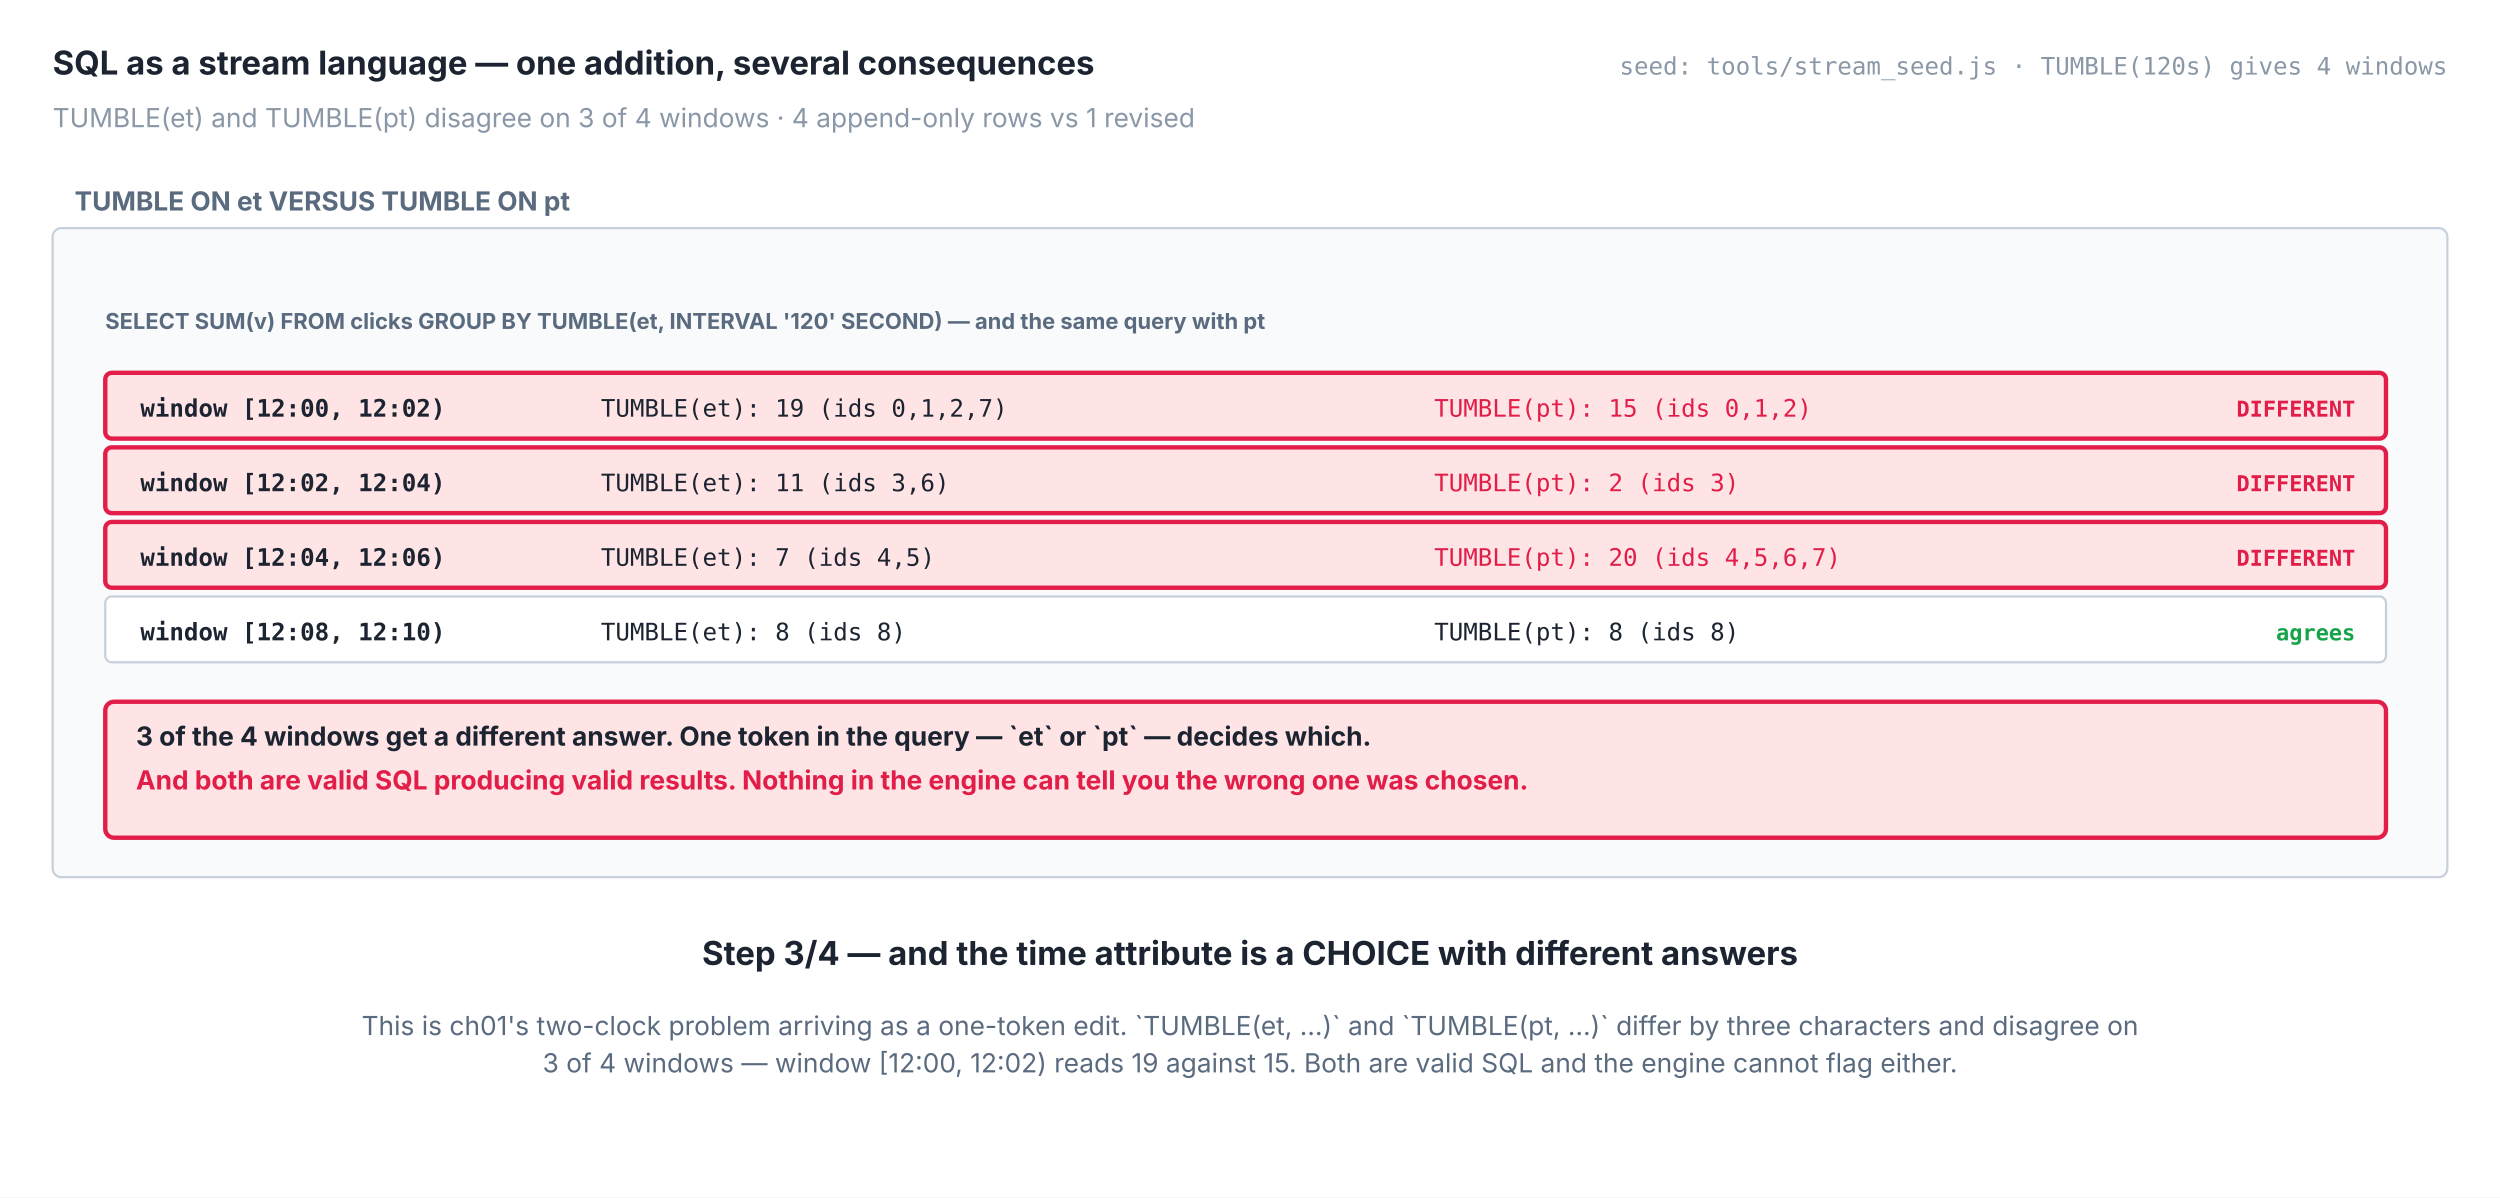
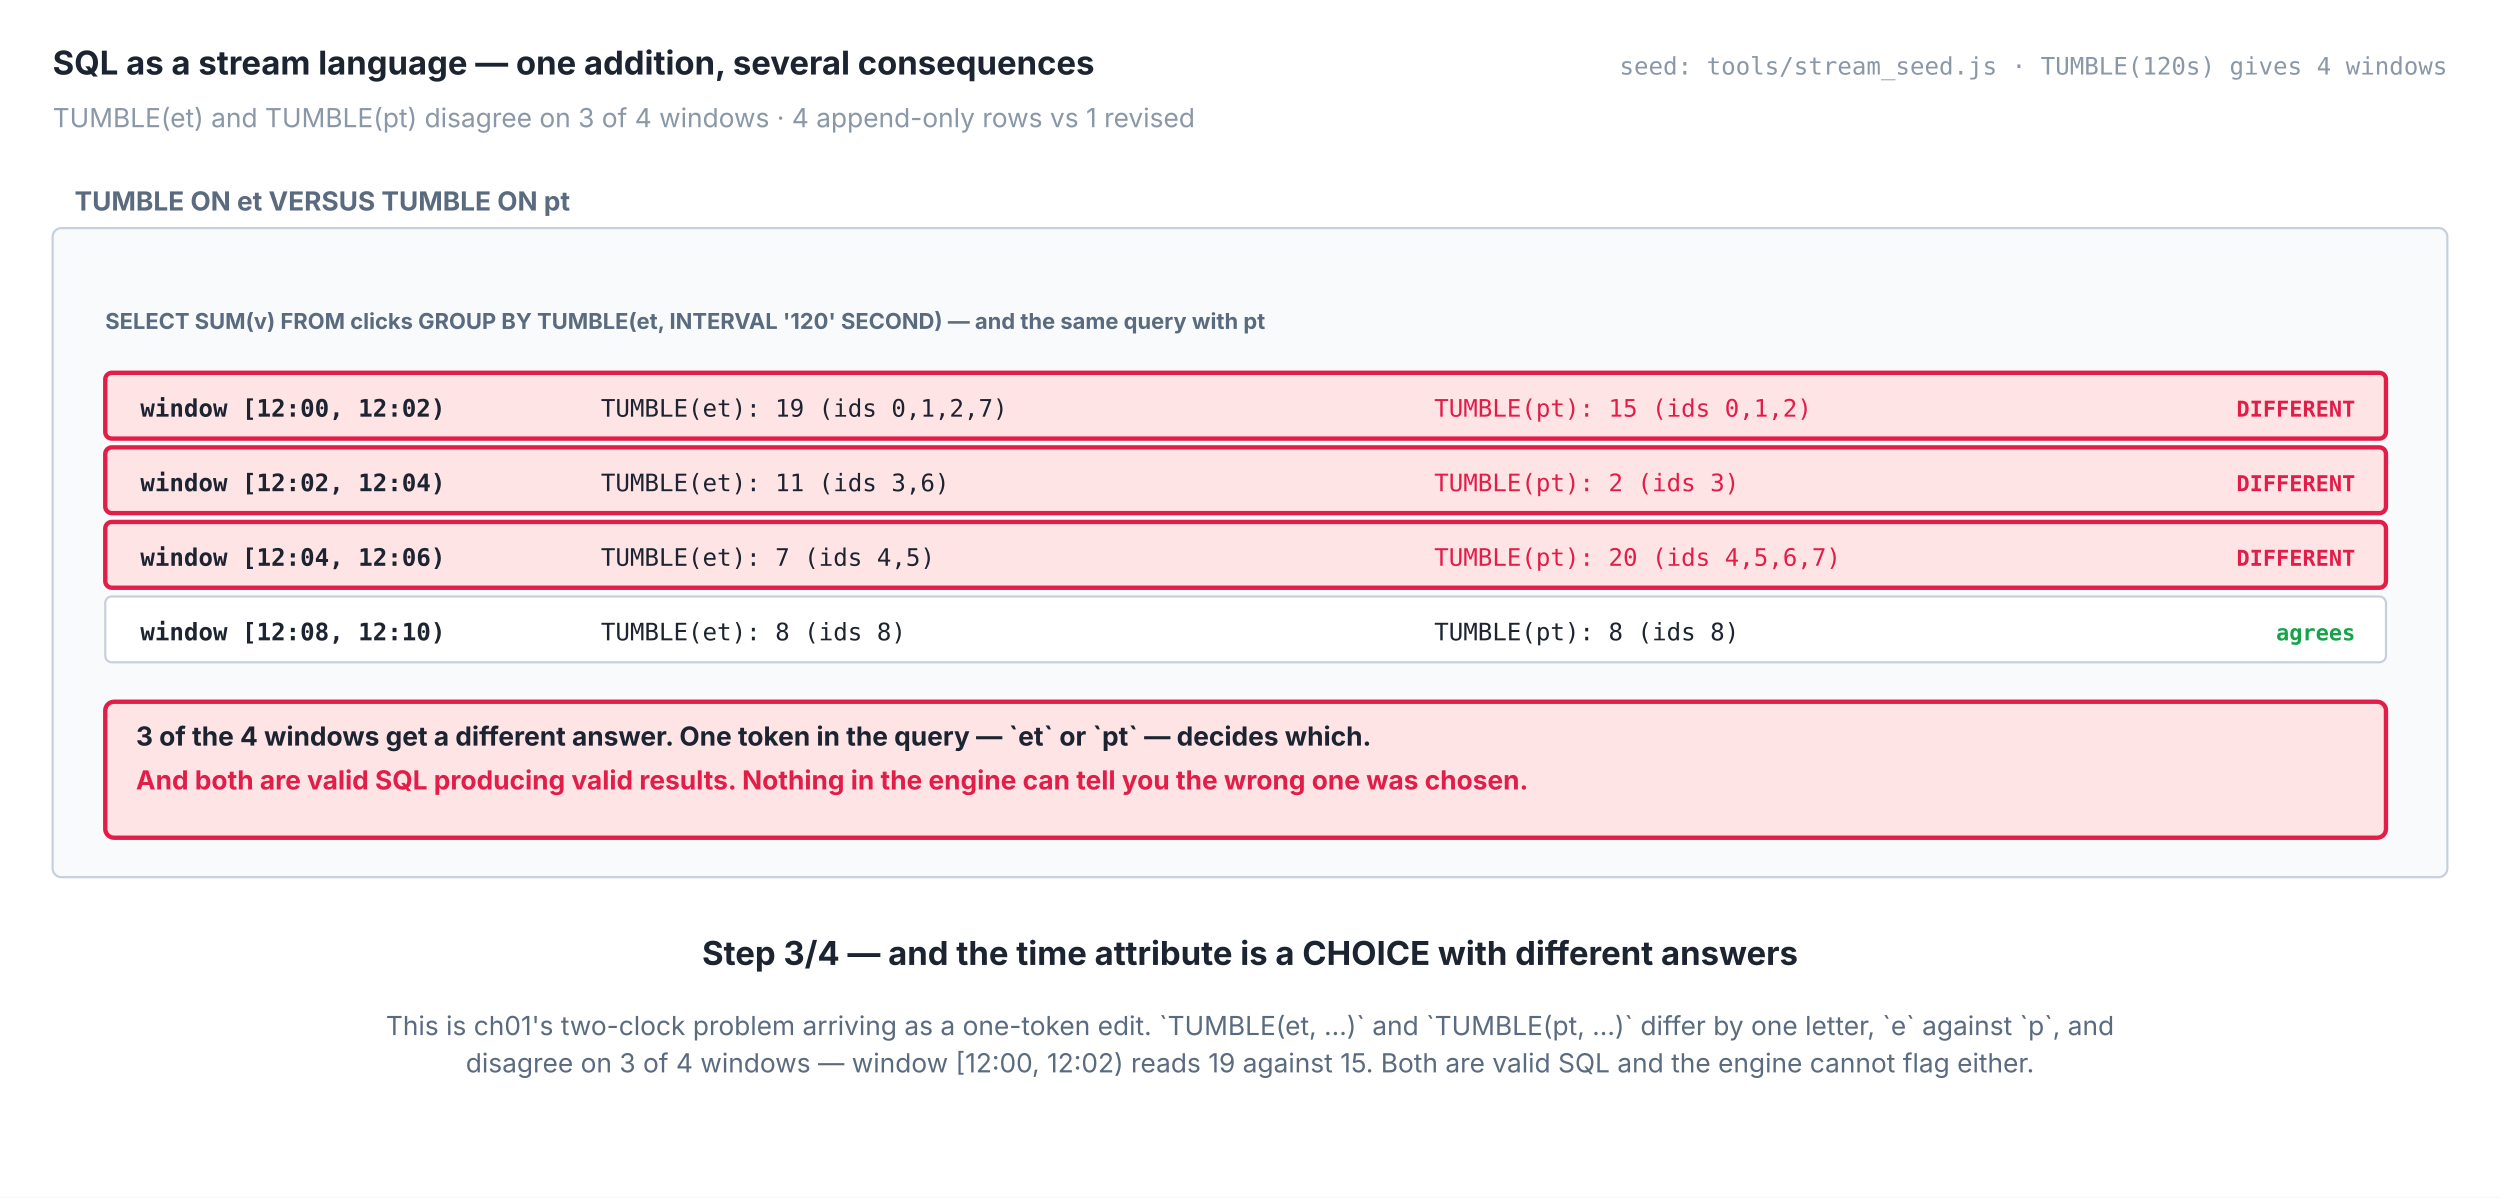
<svg xmlns="http://www.w3.org/2000/svg" viewBox="0 0 1140 546" width="1140" height="546" role="img" aria-label="and the time attribute is a CHOICE with different answers">
  <rect width="1140" height="546" fill="#ffffff" />
  <text x="24" y="34" font-family="system-ui,-apple-system,Segoe UI,sans-serif" font-size="15" font-weight="700" fill="#1b2430" text-anchor="start">SQL as a stream language — one addition, several consequences</text>
  <text x="24" y="58" font-family="system-ui,-apple-system,Segoe UI,sans-serif" font-size="12" font-weight="400" fill="#8a97a6" text-anchor="start">TUMBLE(et) and TUMBLE(pt) disagree on 3 of 4 windows · 4 append-only rows vs 1 revised</text>
  <text x="1116" y="34" font-family="ui-monospace,SFMono-Regular,Menlo,Consolas,monospace" font-size="11" font-weight="400" fill="#8a97a6" text-anchor="end">seed: tools/stream_seed.js · TUMBLE(120s) gives 4 windows</text>
  <rect x="24" y="104" width="1092" height="296" rx="4" fill="#f8fafc" stroke="#c6d0db" stroke-width="1" />
  <text x="34" y="96" font-family="system-ui,-apple-system,Segoe UI,sans-serif" font-size="12" font-weight="700" fill="#5b6b7f" text-anchor="start">TUMBLE ON et VERSUS TUMBLE ON pt</text>
  <text x="48" y="150" font-family="system-ui,-apple-system,Segoe UI,sans-serif" font-size="10" font-weight="700" fill="#5b6b7f" text-anchor="start">SELECT SUM(v) FROM clicks GROUP BY TUMBLE(et, INTERVAL '120' SECOND) — and the same query with pt</text>
  <rect x="48" y="170" width="1040" height="30" rx="3" fill="#ffe4e6" stroke="#e11d48" stroke-width="2" />
  <text x="64" y="190" font-family="ui-monospace,SFMono-Regular,Menlo,Consolas,monospace" font-size="11" font-weight="700" fill="#1b2430" text-anchor="start">window [12:00, 12:02)</text>
  <text x="274" y="190" font-family="ui-monospace,SFMono-Regular,Menlo,Consolas,monospace" font-size="11" font-weight="400" fill="#1b2430" text-anchor="start">TUMBLE(et): 19  (ids 0,1,2,7)</text>
  <text x="654" y="190" font-family="ui-monospace,SFMono-Regular,Menlo,Consolas,monospace" font-size="11" font-weight="400" fill="#e11d48" text-anchor="start">TUMBLE(pt): 15  (ids 0,1,2)</text>
  <text x="1074" y="190" font-family="ui-monospace,SFMono-Regular,Menlo,Consolas,monospace" font-size="10" font-weight="700" fill="#e11d48" text-anchor="end">DIFFERENT</text>
  <rect x="48" y="204" width="1040" height="30" rx="3" fill="#ffe4e6" stroke="#e11d48" stroke-width="2" />
  <text x="64" y="224" font-family="ui-monospace,SFMono-Regular,Menlo,Consolas,monospace" font-size="11" font-weight="700" fill="#1b2430" text-anchor="start">window [12:02, 12:04)</text>
  <text x="274" y="224" font-family="ui-monospace,SFMono-Regular,Menlo,Consolas,monospace" font-size="11" font-weight="400" fill="#1b2430" text-anchor="start">TUMBLE(et): 11  (ids 3,6)</text>
  <text x="654" y="224" font-family="ui-monospace,SFMono-Regular,Menlo,Consolas,monospace" font-size="11" font-weight="400" fill="#e11d48" text-anchor="start">TUMBLE(pt): 2  (ids 3)</text>
  <text x="1074" y="224" font-family="ui-monospace,SFMono-Regular,Menlo,Consolas,monospace" font-size="10" font-weight="700" fill="#e11d48" text-anchor="end">DIFFERENT</text>
  <rect x="48" y="238" width="1040" height="30" rx="3" fill="#ffe4e6" stroke="#e11d48" stroke-width="2" />
  <text x="64" y="258" font-family="ui-monospace,SFMono-Regular,Menlo,Consolas,monospace" font-size="11" font-weight="700" fill="#1b2430" text-anchor="start">window [12:04, 12:06)</text>
  <text x="274" y="258" font-family="ui-monospace,SFMono-Regular,Menlo,Consolas,monospace" font-size="11" font-weight="400" fill="#1b2430" text-anchor="start">TUMBLE(et): 7  (ids 4,5)</text>
  <text x="654" y="258" font-family="ui-monospace,SFMono-Regular,Menlo,Consolas,monospace" font-size="11" font-weight="400" fill="#e11d48" text-anchor="start">TUMBLE(pt): 20  (ids 4,5,6,7)</text>
  <text x="1074" y="258" font-family="ui-monospace,SFMono-Regular,Menlo,Consolas,monospace" font-size="10" font-weight="700" fill="#e11d48" text-anchor="end">DIFFERENT</text>
  <rect x="48" y="272" width="1040" height="30" rx="3" fill="#ffffff" stroke="#c6d0db" stroke-width="1" />
  <text x="64" y="292" font-family="ui-monospace,SFMono-Regular,Menlo,Consolas,monospace" font-size="11" font-weight="700" fill="#1b2430" text-anchor="start">window [12:08, 12:10)</text>
  <text x="274" y="292" font-family="ui-monospace,SFMono-Regular,Menlo,Consolas,monospace" font-size="11" font-weight="400" fill="#1b2430" text-anchor="start">TUMBLE(et): 8  (ids 8)</text>
  <text x="654" y="292" font-family="ui-monospace,SFMono-Regular,Menlo,Consolas,monospace" font-size="11" font-weight="400" fill="#1b2430" text-anchor="start">TUMBLE(pt): 8  (ids 8)</text>
  <text x="1074" y="292" font-family="ui-monospace,SFMono-Regular,Menlo,Consolas,monospace" font-size="10" font-weight="700" fill="#16a34a" text-anchor="end">agrees</text>
  <rect x="48" y="320" width="1040" height="62" rx="4" fill="#ffe4e6" stroke="#e11d48" stroke-width="2" />
  <text x="62" y="340" font-family="system-ui,-apple-system,Segoe UI,sans-serif" font-size="12" font-weight="700" fill="#1b2430" text-anchor="start">3 of the 4 windows get a different answer. One token in the query — `et` or `pt` — decides which.</text>
  <text x="62" y="360" font-family="system-ui,-apple-system,Segoe UI,sans-serif" font-size="12" font-weight="700" fill="#e11d48" text-anchor="start">And both are valid SQL producing valid results. Nothing in the engine can tell you the wrong one was chosen.</text>
  <text x="570" y="440" font-family="system-ui,-apple-system,Segoe UI,sans-serif" font-size="15" font-weight="700" fill="#1b2430" text-anchor="middle">Step 3/4 — and the time attribute is a CHOICE with different answers</text>
-   <text x="570" y="472" font-family="system-ui,-apple-system,Segoe UI,sans-serif" font-size="12" font-weight="400" fill="#5b6b7f" text-anchor="middle">This is ch01's two-clock problem arriving as a one-token edit. `TUMBLE(et, ...)` and `TUMBLE(pt, ...)` differ by three characters and disagree on</text>
-   <text x="570" y="489" font-family="system-ui,-apple-system,Segoe UI,sans-serif" font-size="12" font-weight="400" fill="#5b6b7f" text-anchor="middle">3 of 4 windows — window [12:00, 12:02) reads 19 against 15. Both are valid SQL and the engine cannot flag either.</text>
+   <text x="570" y="472" font-family="system-ui,-apple-system,Segoe UI,sans-serif" font-size="12" font-weight="400" fill="#5b6b7f" text-anchor="middle">This is ch01's two-clock problem arriving as a one-token edit. `TUMBLE(et, ...)` and `TUMBLE(pt, ...)` differ by one letter, `e` against `p`, and</text>
+   <text x="570" y="489" font-family="system-ui,-apple-system,Segoe UI,sans-serif" font-size="12" font-weight="400" fill="#5b6b7f" text-anchor="middle">disagree on 3 of 4 windows — window [12:00, 12:02) reads 19 against 15. Both are valid SQL and the engine cannot flag either.</text>
</svg>
